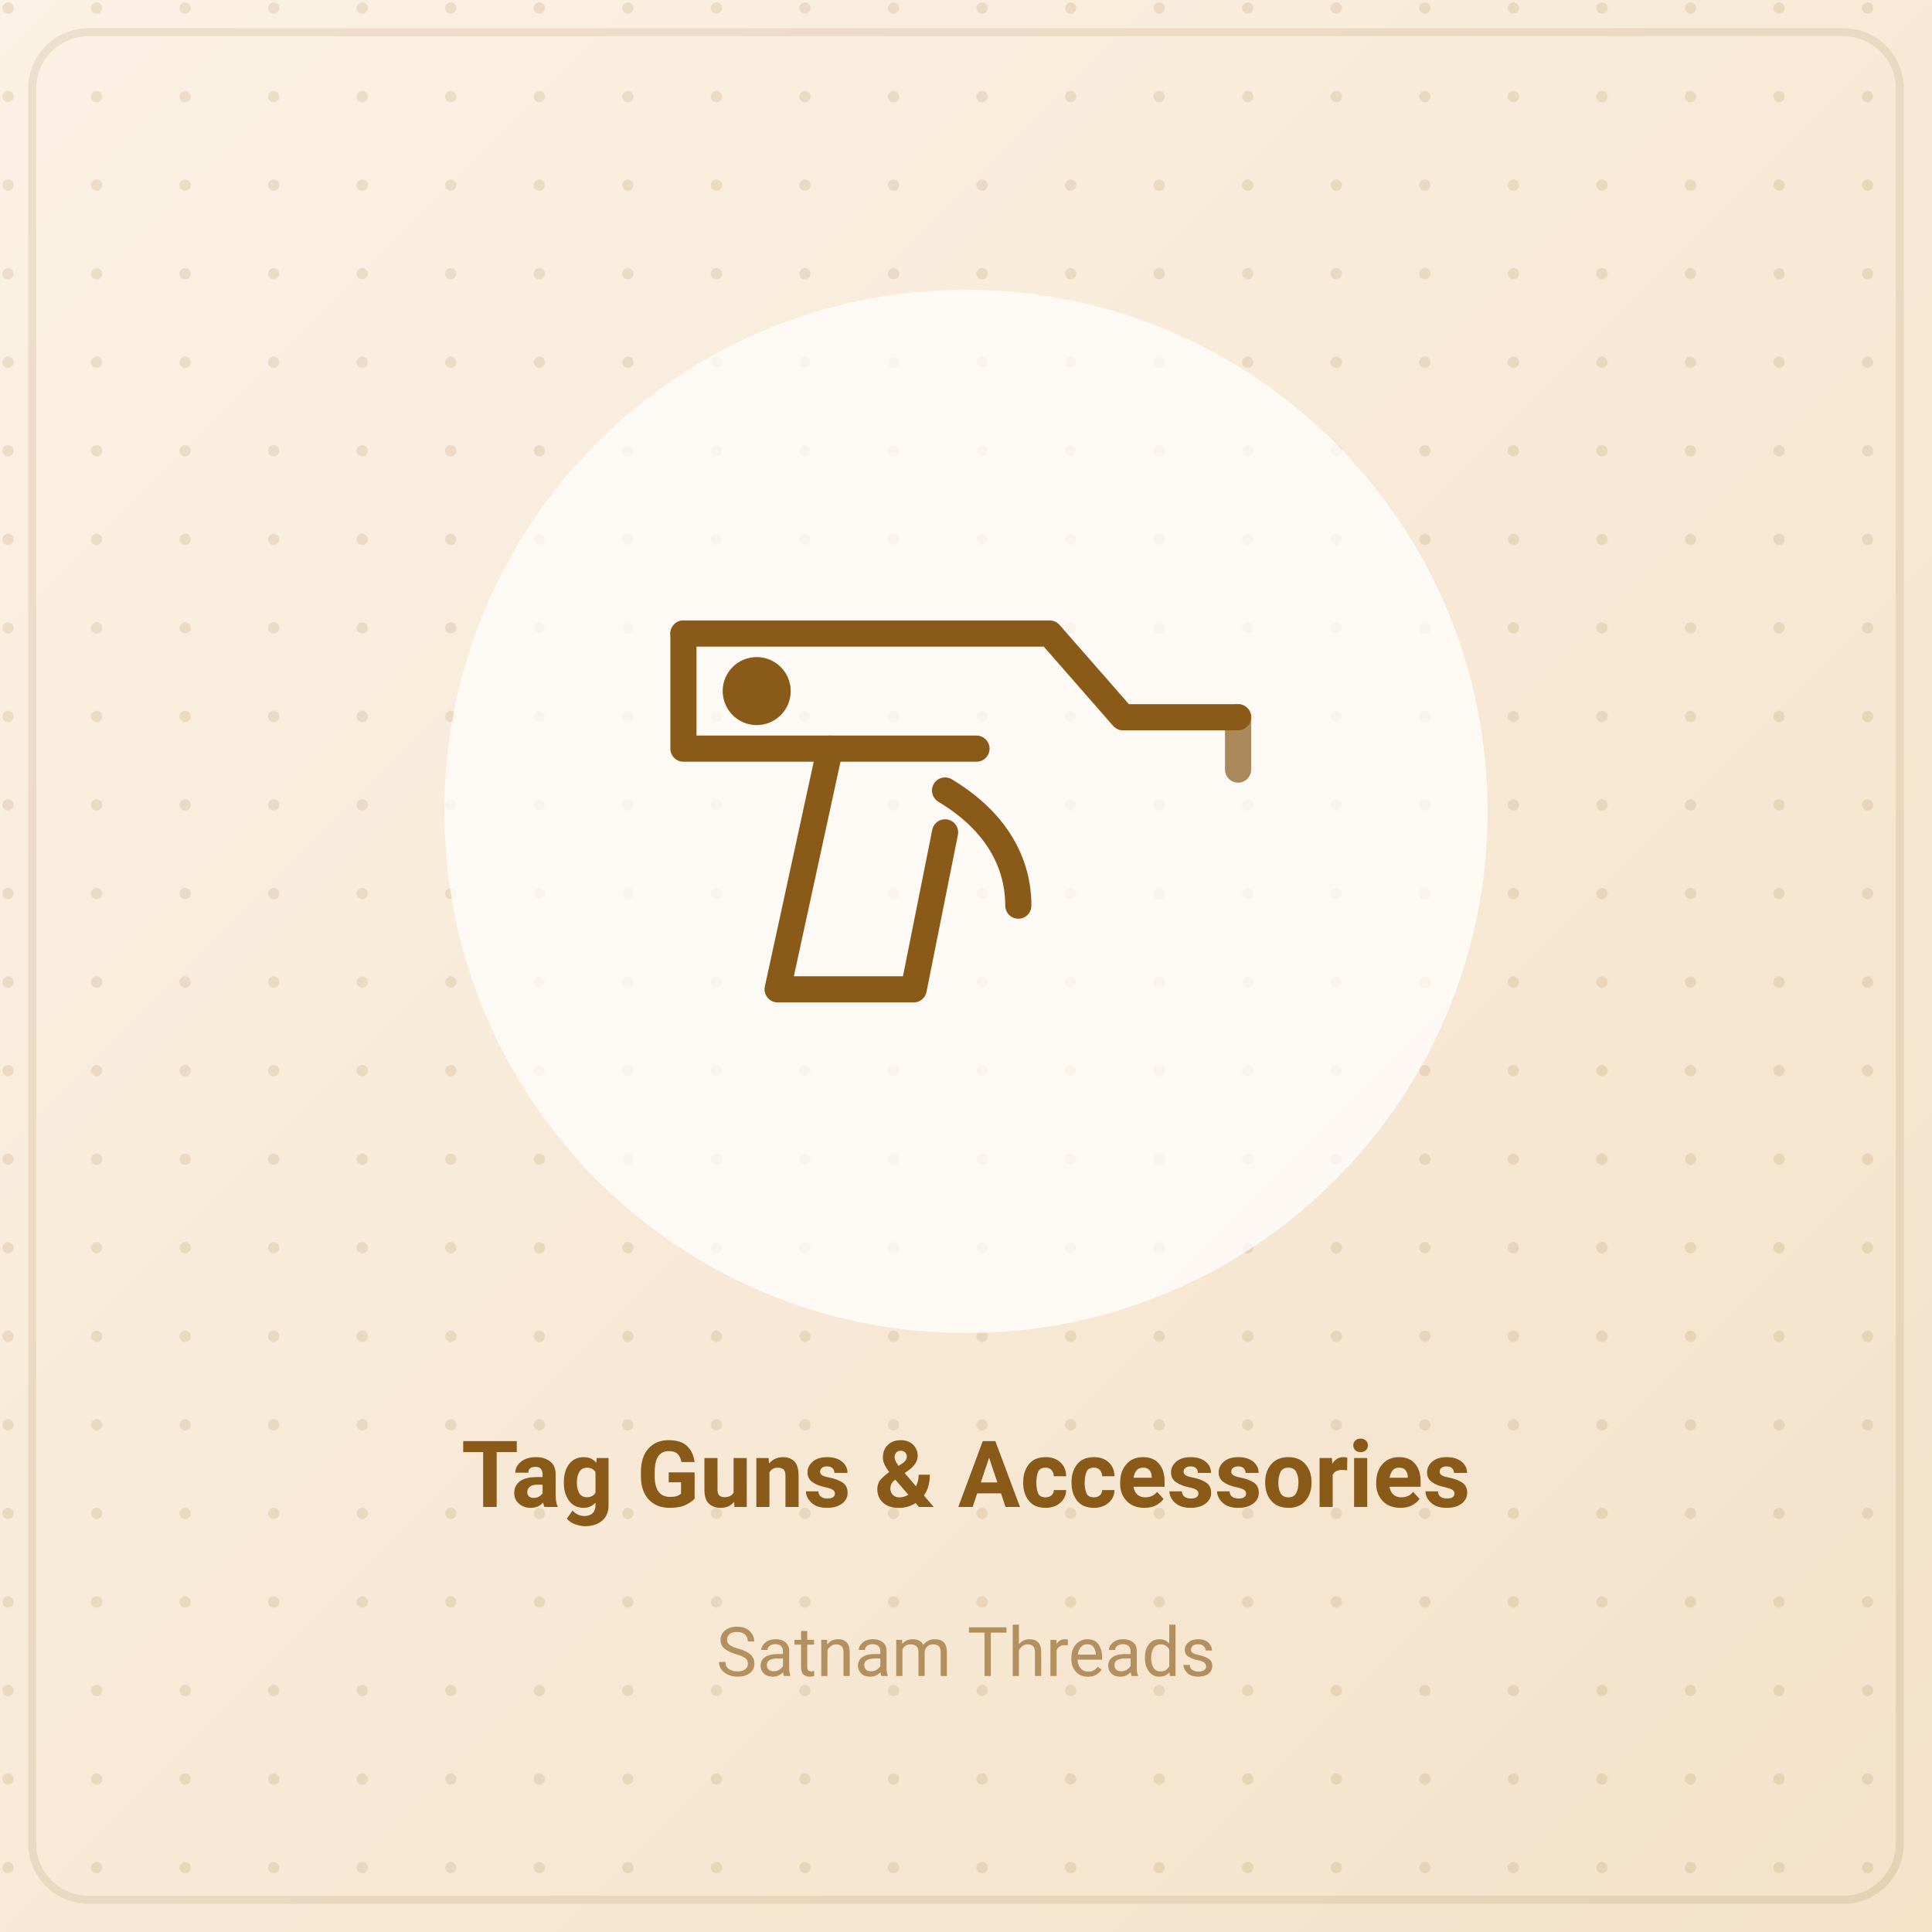
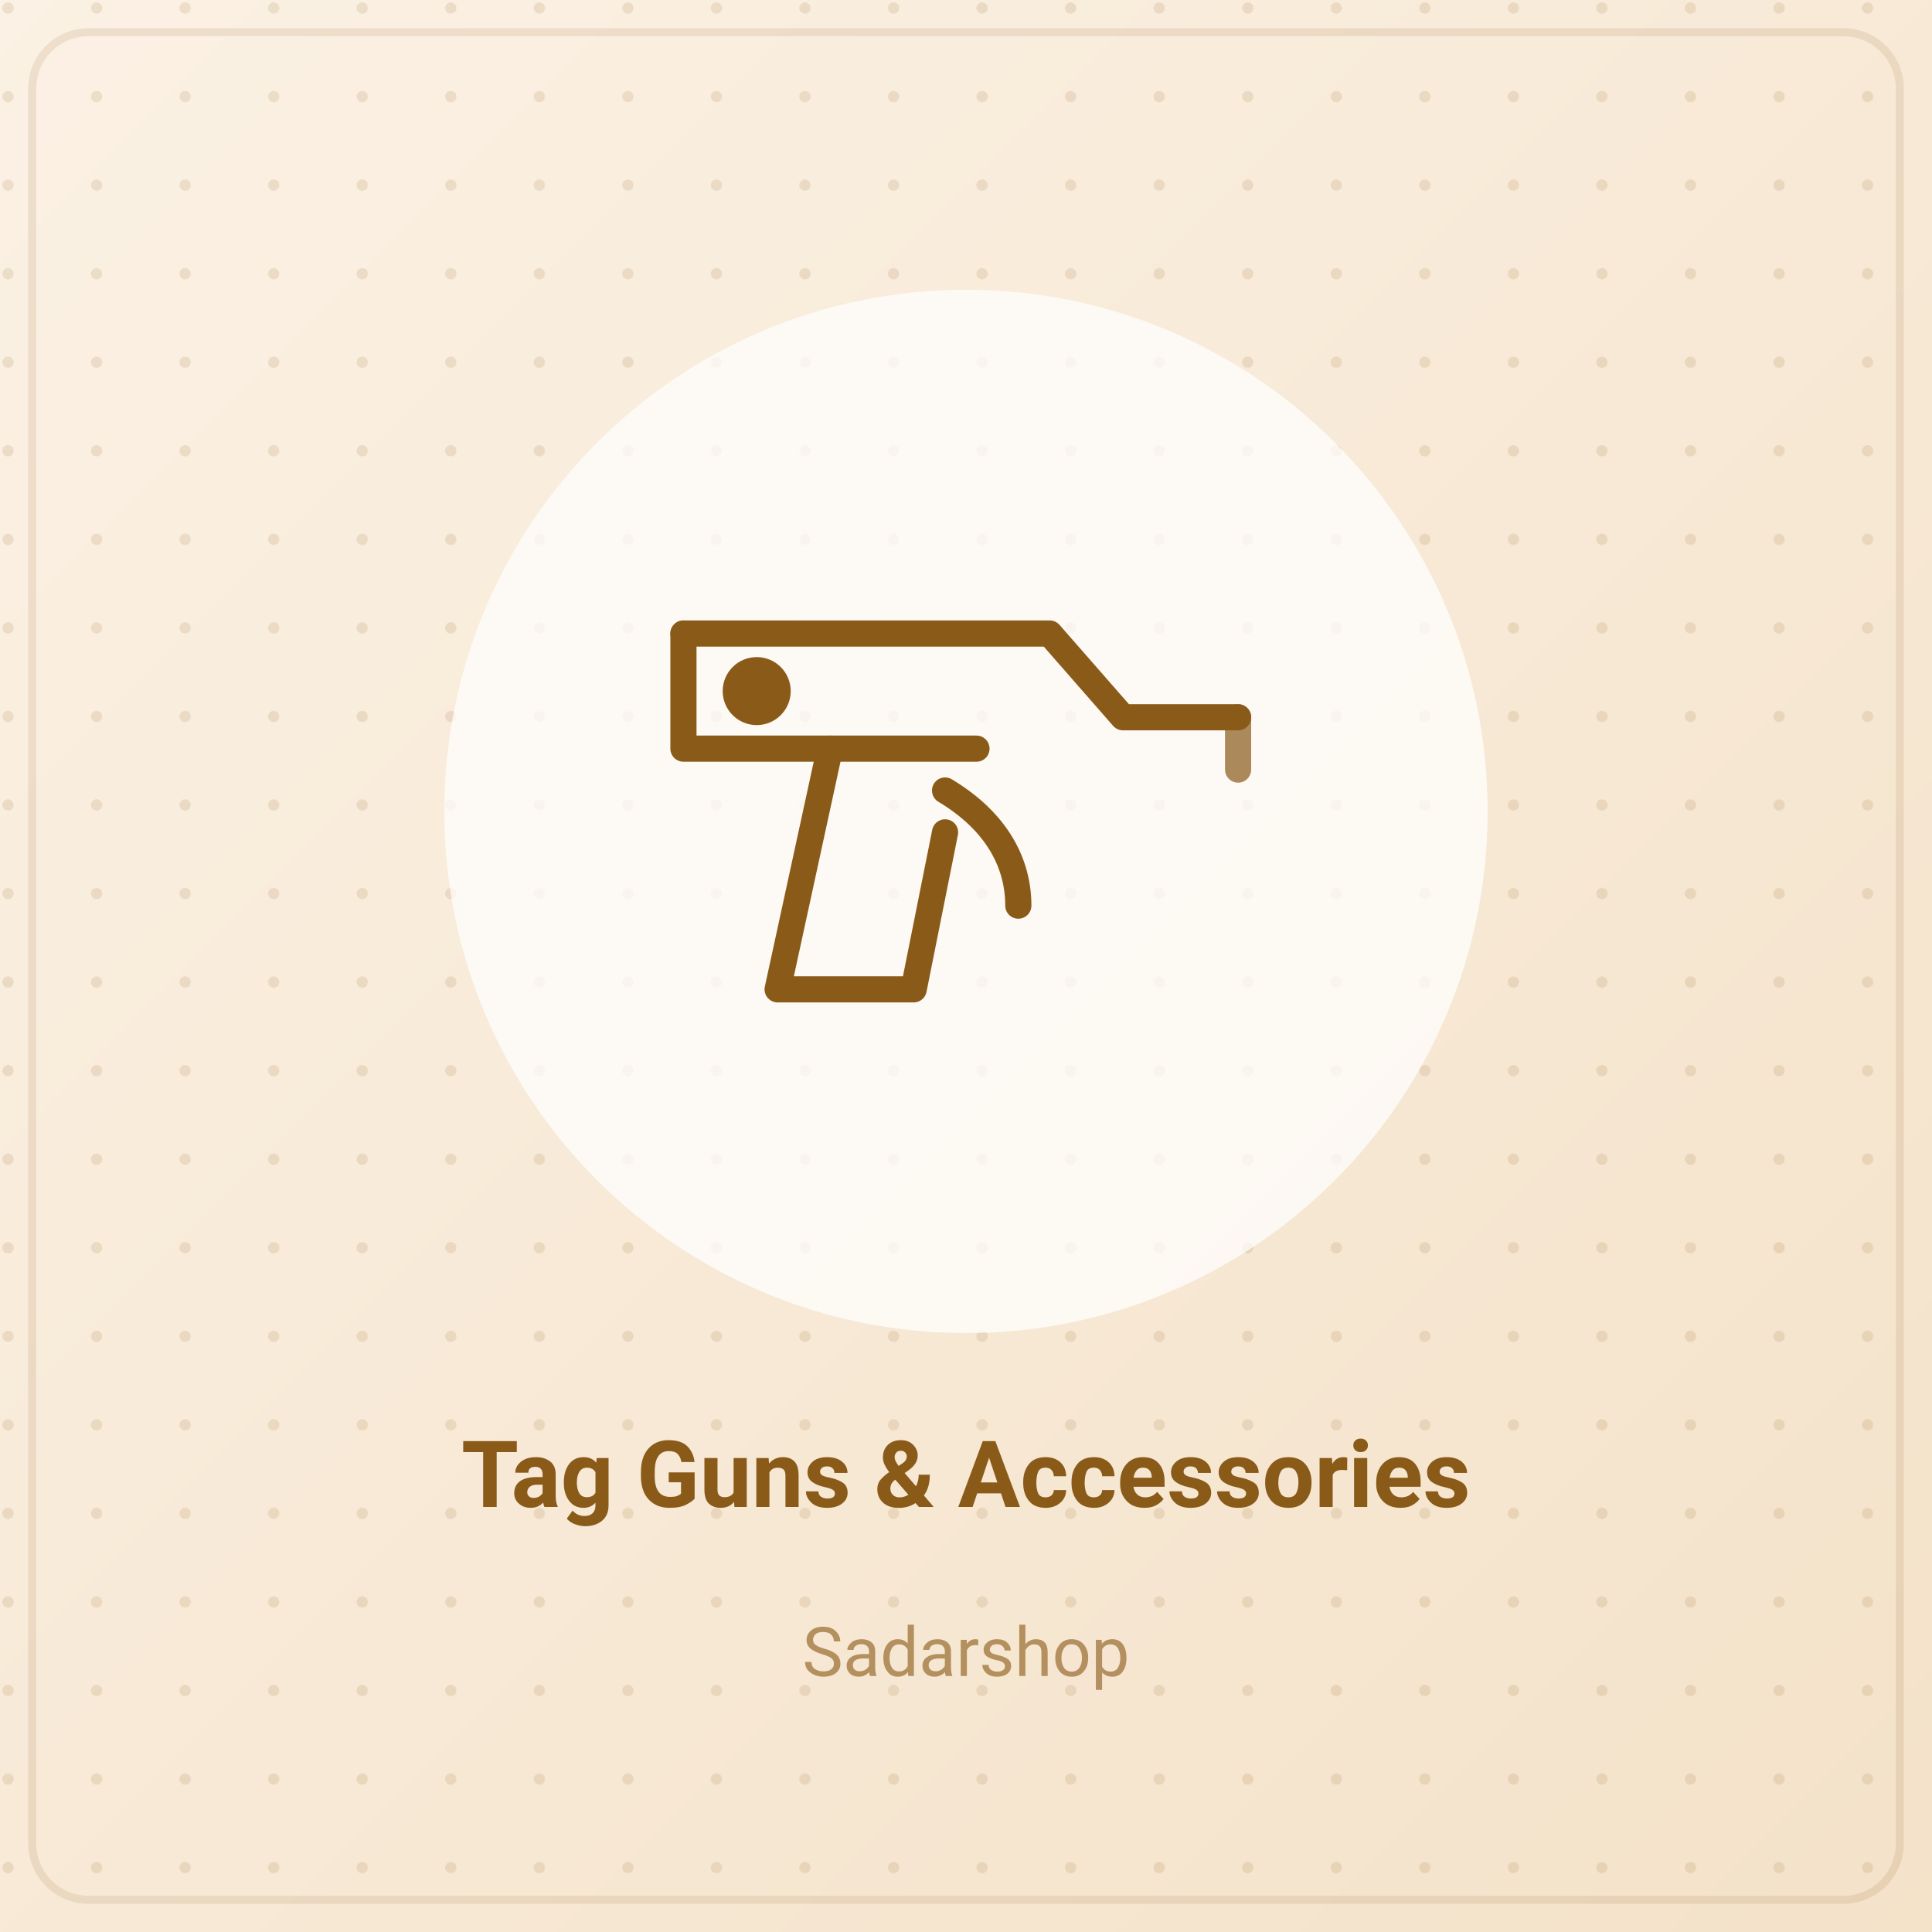
<svg xmlns="http://www.w3.org/2000/svg" viewBox="0 0 480 480" width="480" height="480" role="img" aria-label="Tag Guns &amp; Accessories">
  <defs>
    <linearGradient id="bg" x1="0" y1="0" x2="1" y2="1">
      <stop offset="0" stop-color="#FBF1E4" />
      <stop offset="1" stop-color="#F4E2C9" />
    </linearGradient>
    <pattern id="dots" width="22" height="22" patternUnits="userSpaceOnUse">
      <circle cx="2" cy="2" r="1.4" fill="#8A5A19" opacity=".13" />
    </pattern>
  </defs>
  <rect width="480" height="480" fill="url(#bg)" />
  <rect width="480" height="480" fill="url(#dots)" />
  <circle cx="240" cy="201.6" r="129.6" fill="#fff" opacity=".72" />
  <g transform="translate(110 71.6) scale(1.3)" color="#8A5A19">
    <g stroke="currentColor" stroke-width="5" fill="none" stroke-linejoin="round" stroke-linecap="round">
      <path d="M46 66h70l14 16h22" />
      <path d="M46 66v22h56" />
      <path d="M74 88l-10 46h26l6-30" />
      <path d="M96 96c10 6 14 14 14 22" />
      <path d="M152 82v10" opacity=".7" />
      <circle cx="60" cy="77" r="4" fill="currentColor" />
    </g>
  </g>
  <g font-family="ui-sans-serif,-apple-system,Segoe UI,Roboto,Helvetica,Arial,sans-serif" text-anchor="middle" fill="#8A5A19">
    <text x="240" y="374.4" font-size="23" font-weight="600">Tag Guns &amp; Accessories</text>
-     <text x="240" y="416.4" font-size="17" opacity=".62">Satnam Threads</text>
+     <text x="240" y="416.4" font-size="17" opacity=".62">Sadarshop</text>
  </g>
  <rect x="8" y="8" width="464" height="464" fill="none" stroke="#8A5A19" stroke-opacity=".12" stroke-width="2" rx="14" />
</svg>
